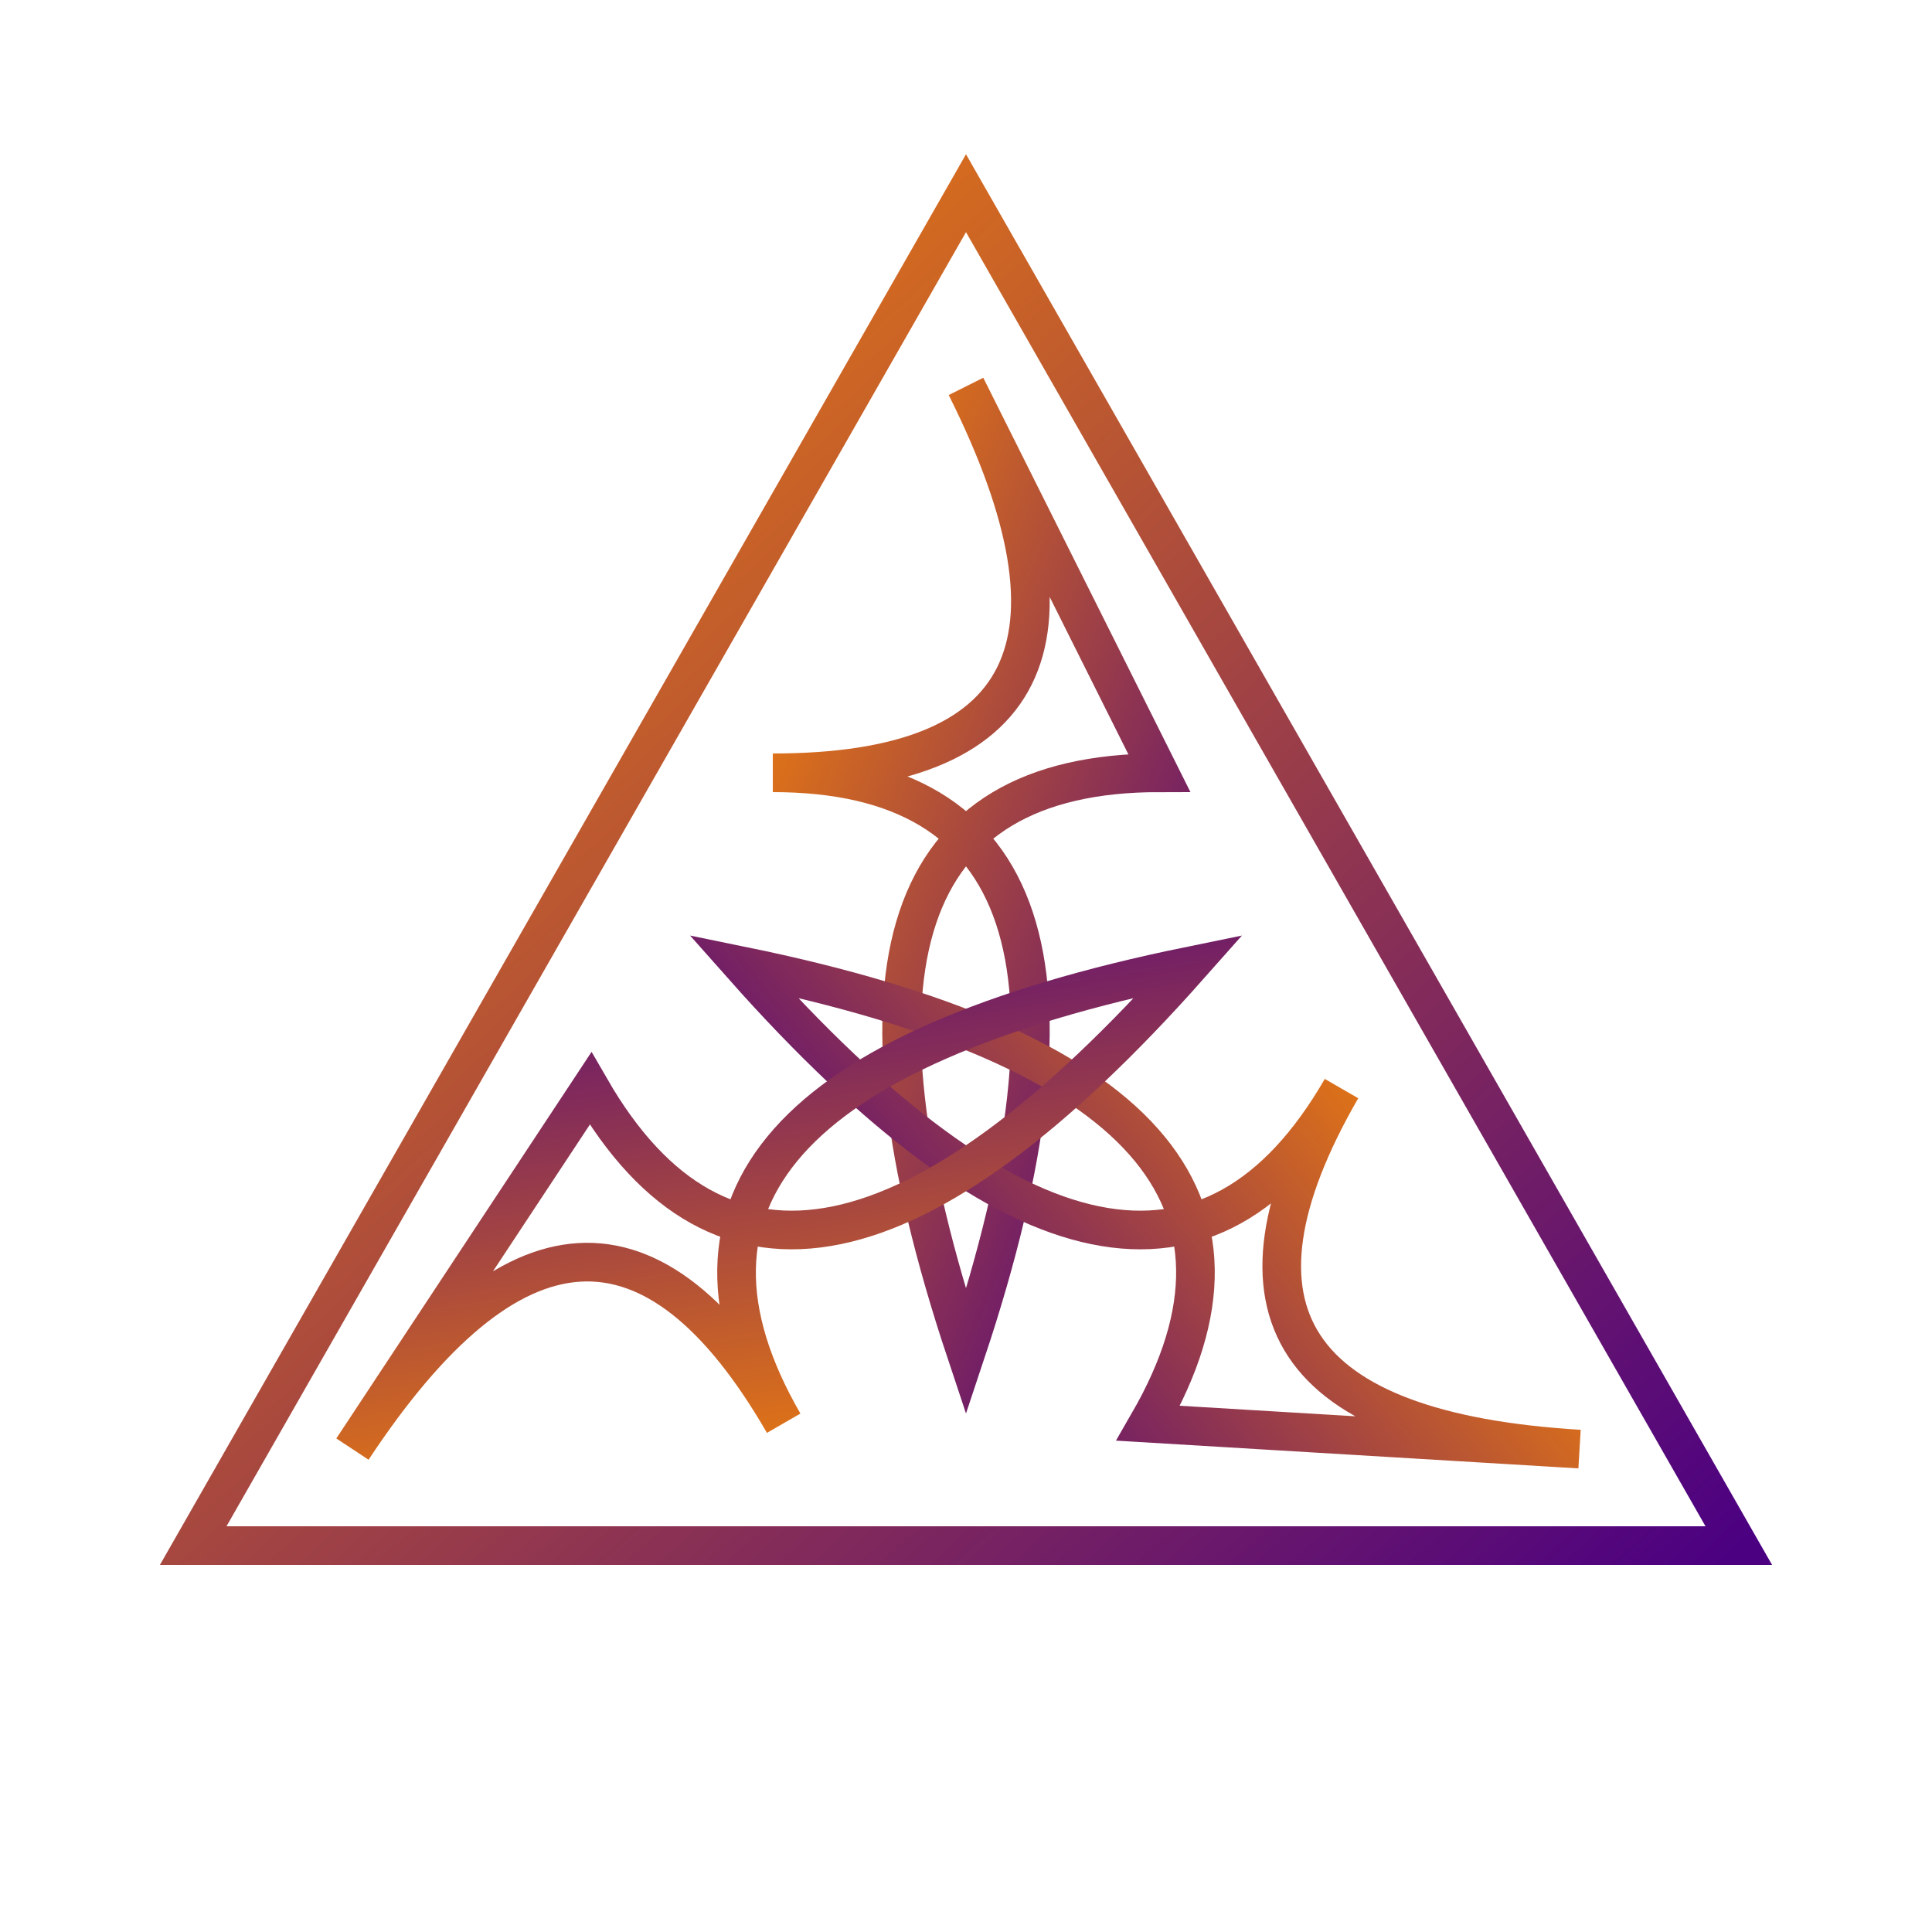
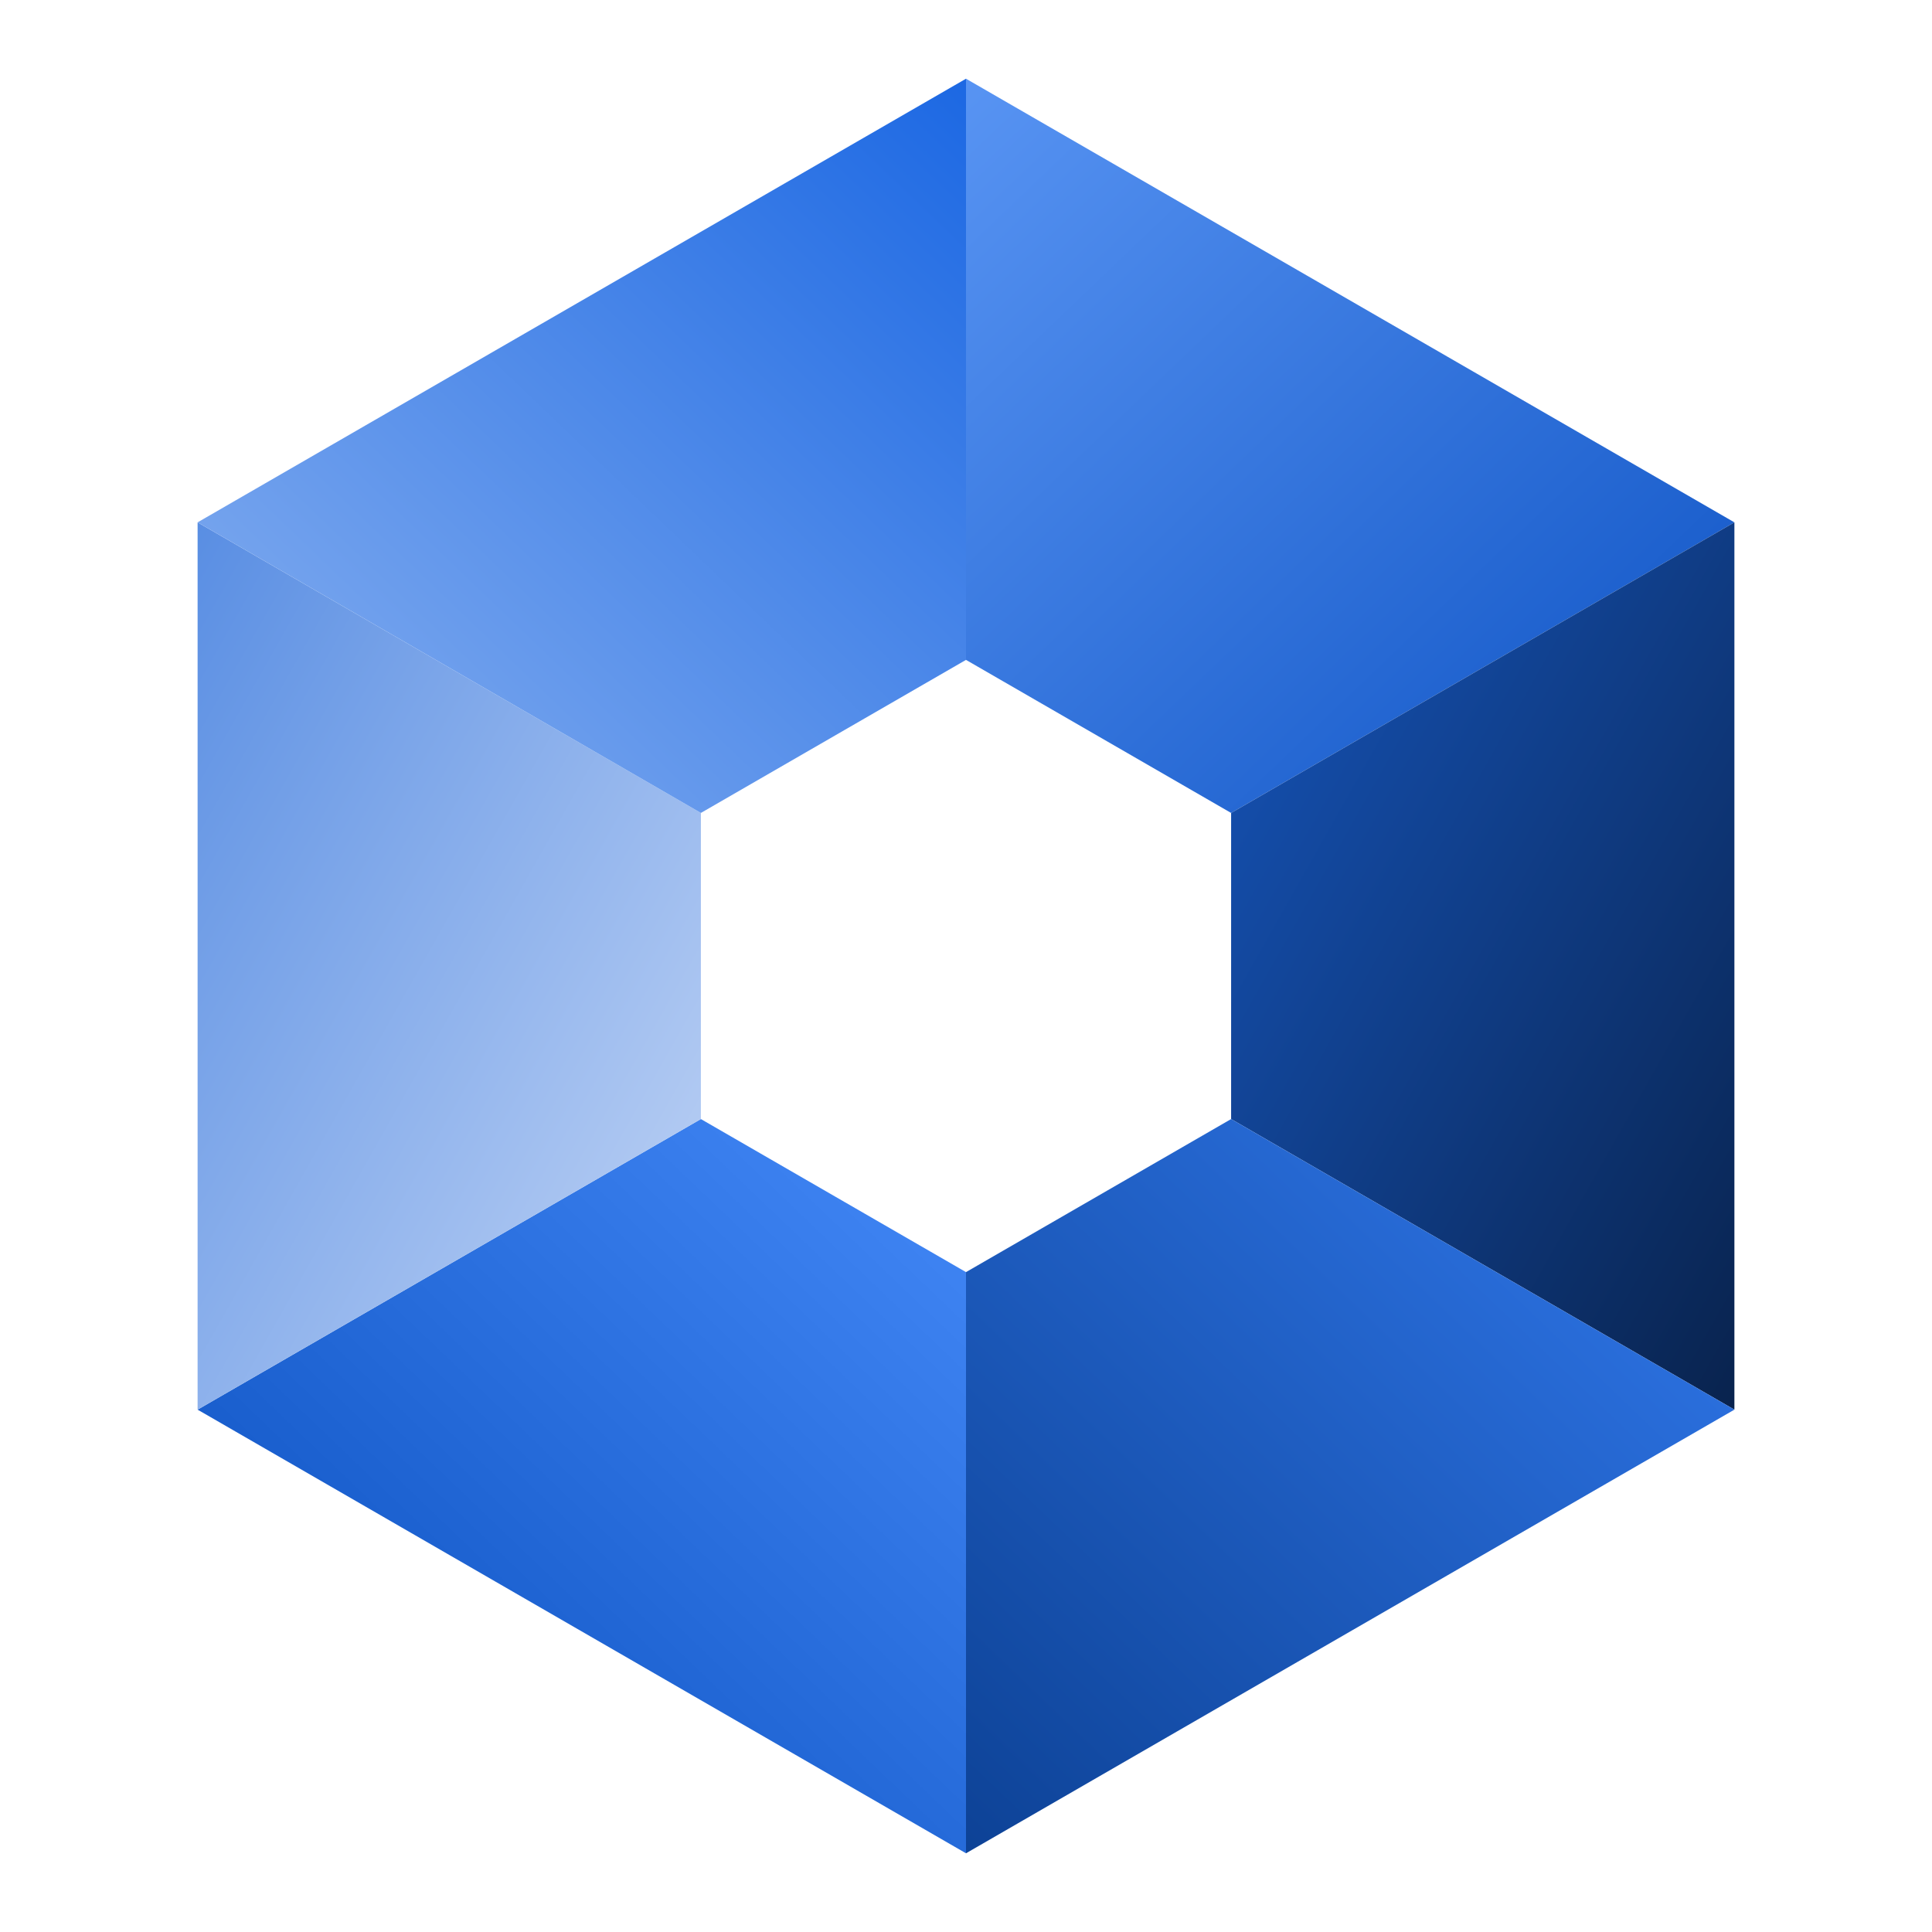
- <svg xmlns="http://www.w3.org/2000/svg" width="512" height="512" viewBox="0 0 100 100">
+ <svg xmlns="http://www.w3.org/2000/svg" viewBox="0 0 540 540" width="512" height="512">
  <defs>
-     <linearGradient id="gradient1" x1="0%" y1="0%" x2="100%" y2="100%">
-       <stop offset="0%" style="stop-color: darkorange; stop-opacity: 1" />
-       <stop offset="100%" style="stop-color: indigo ; stop-opacity: 1" />
+     <linearGradient id="grad-p0" x1="0" y1="0" x2="1" y2="1">
+       <stop offset="0" stop-color="#5894f3" />
+       <stop offset="1" stop-color="#0e53c4" />
+     </linearGradient>
+     <linearGradient id="grad-p1" x1="0" y1="0" x2="1" y2="1">
+       <stop offset="0" stop-color="#1655bb" />
+       <stop offset="1" stop-color="#09234e" />
+     </linearGradient>
+     <linearGradient id="grad-p2" x1="1" y1="0" x2="0" y2="1">
+       <stop offset="0" stop-color="#3179ed" />
+       <stop offset="1" stop-color="#0d4296" />
+     </linearGradient>
+     <linearGradient id="grad-p3" x1="1" y1="0" x2="0" y2="1">
+       <stop offset="0" stop-color="#4489f8" />
+       <stop offset="1" stop-color="#074cbb" />
+     </linearGradient>
+     <linearGradient id="grad-p4" x1="1" y1="1" x2="0" y2="0">
+       <stop offset="0" stop-color="#c2d5f5" />
+       <stop offset="1" stop-color="#598ee3" />
+     </linearGradient>
+     <linearGradient id="grad-p5" x1="0" y1="1" x2="1" y2="0">
+       <stop offset="0" stop-color="#89b1f0" />
+       <stop offset="1" stop-color="#1c68e3" />
    </linearGradient>
  </defs>
-   <polygon points="50,10 90,80 10,80" style="fill:none;stroke:url(#gradient1);stroke-width:2" />
-   <g transform="rotate(0 50 56.67)">
-     <path d="M50,20 Q60,40 40,40 Q60,40 50,70 Q40,40 60,40 Q50,20 50,20 Z" style="fill:none;stroke:url(#gradient1);stroke-width:2" />
-   </g>
-   <g transform="rotate(120 50 56.67)">
-     <path d="M50,20 Q60,40 40,40 Q60,40 50,70 Q40,40 60,40 Q50,20 50,20 Z" style="fill:none;stroke:url(#gradient1);stroke-width:2" />
-   </g>
-   <g transform="rotate(240 50 56.67)">
-     <path d="M50,20 Q60,40 40,40 Q60,40 50,70 Q40,40 60,40 Q50,20 50,20 Z" style="fill:none;stroke:url(#gradient1);stroke-width:2" />
+   <g id="mark">
+     <path id="p0" d="M 270 22 L 484.77 146 L 344.1 227.22 L 270 184.44 Z" fill="url(#grad-p0)" />
+     <path id="p1" d="M 484.77 146 L 484.77 394 L 344.1 312.78 L 344.1 227.22 Z" fill="url(#grad-p1)" />
+     <path id="p2" d="M 484.77 394 L 270 518 L 270 355.56 L 344.1 312.78 Z" fill="url(#grad-p2)" />
+     <path id="p3" d="M 270 518 L 55.23 394 L 195.9 312.78 L 270 355.56 Z" fill="url(#grad-p3)" />
+     <path id="p4" d="M 55.23 394 L 55.23 146 L 195.9 227.22 L 195.9 312.78 Z" fill="url(#grad-p4)" />
+     <path id="p5" d="M 55.23 146 L 270 22 L 270 184.44 L 195.9 227.22 Z" fill="url(#grad-p5)" />
  </g>
</svg>
